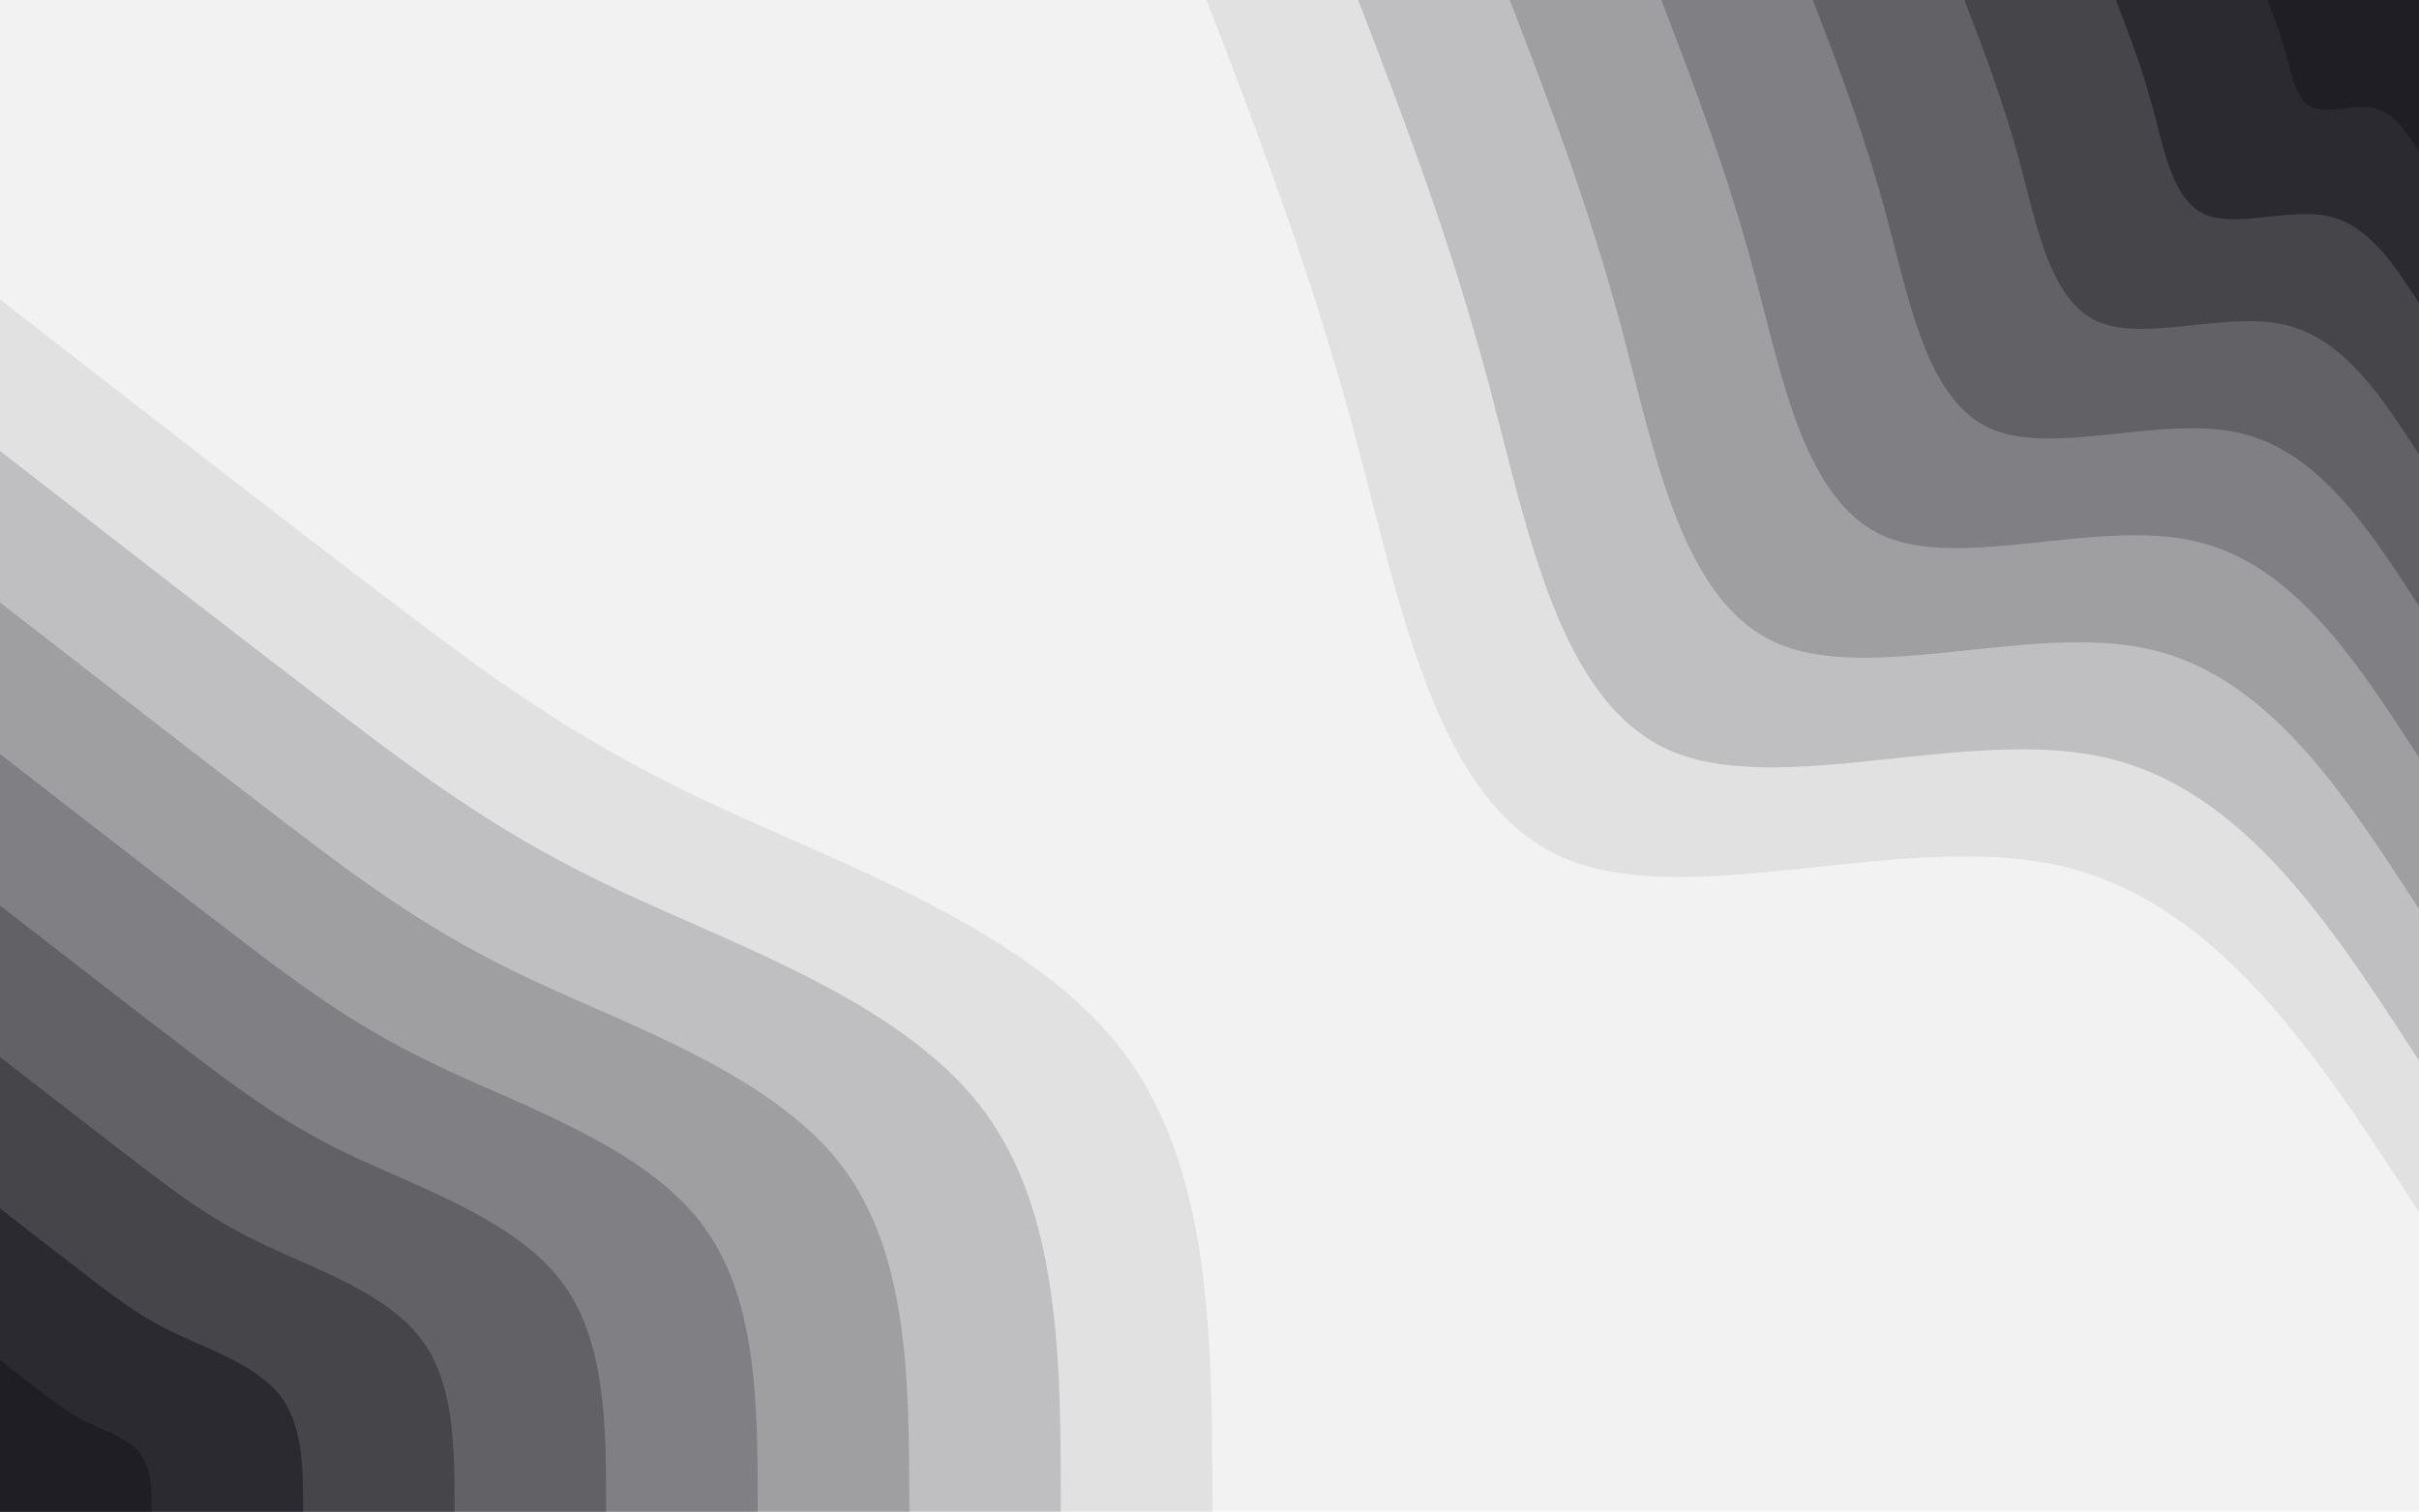
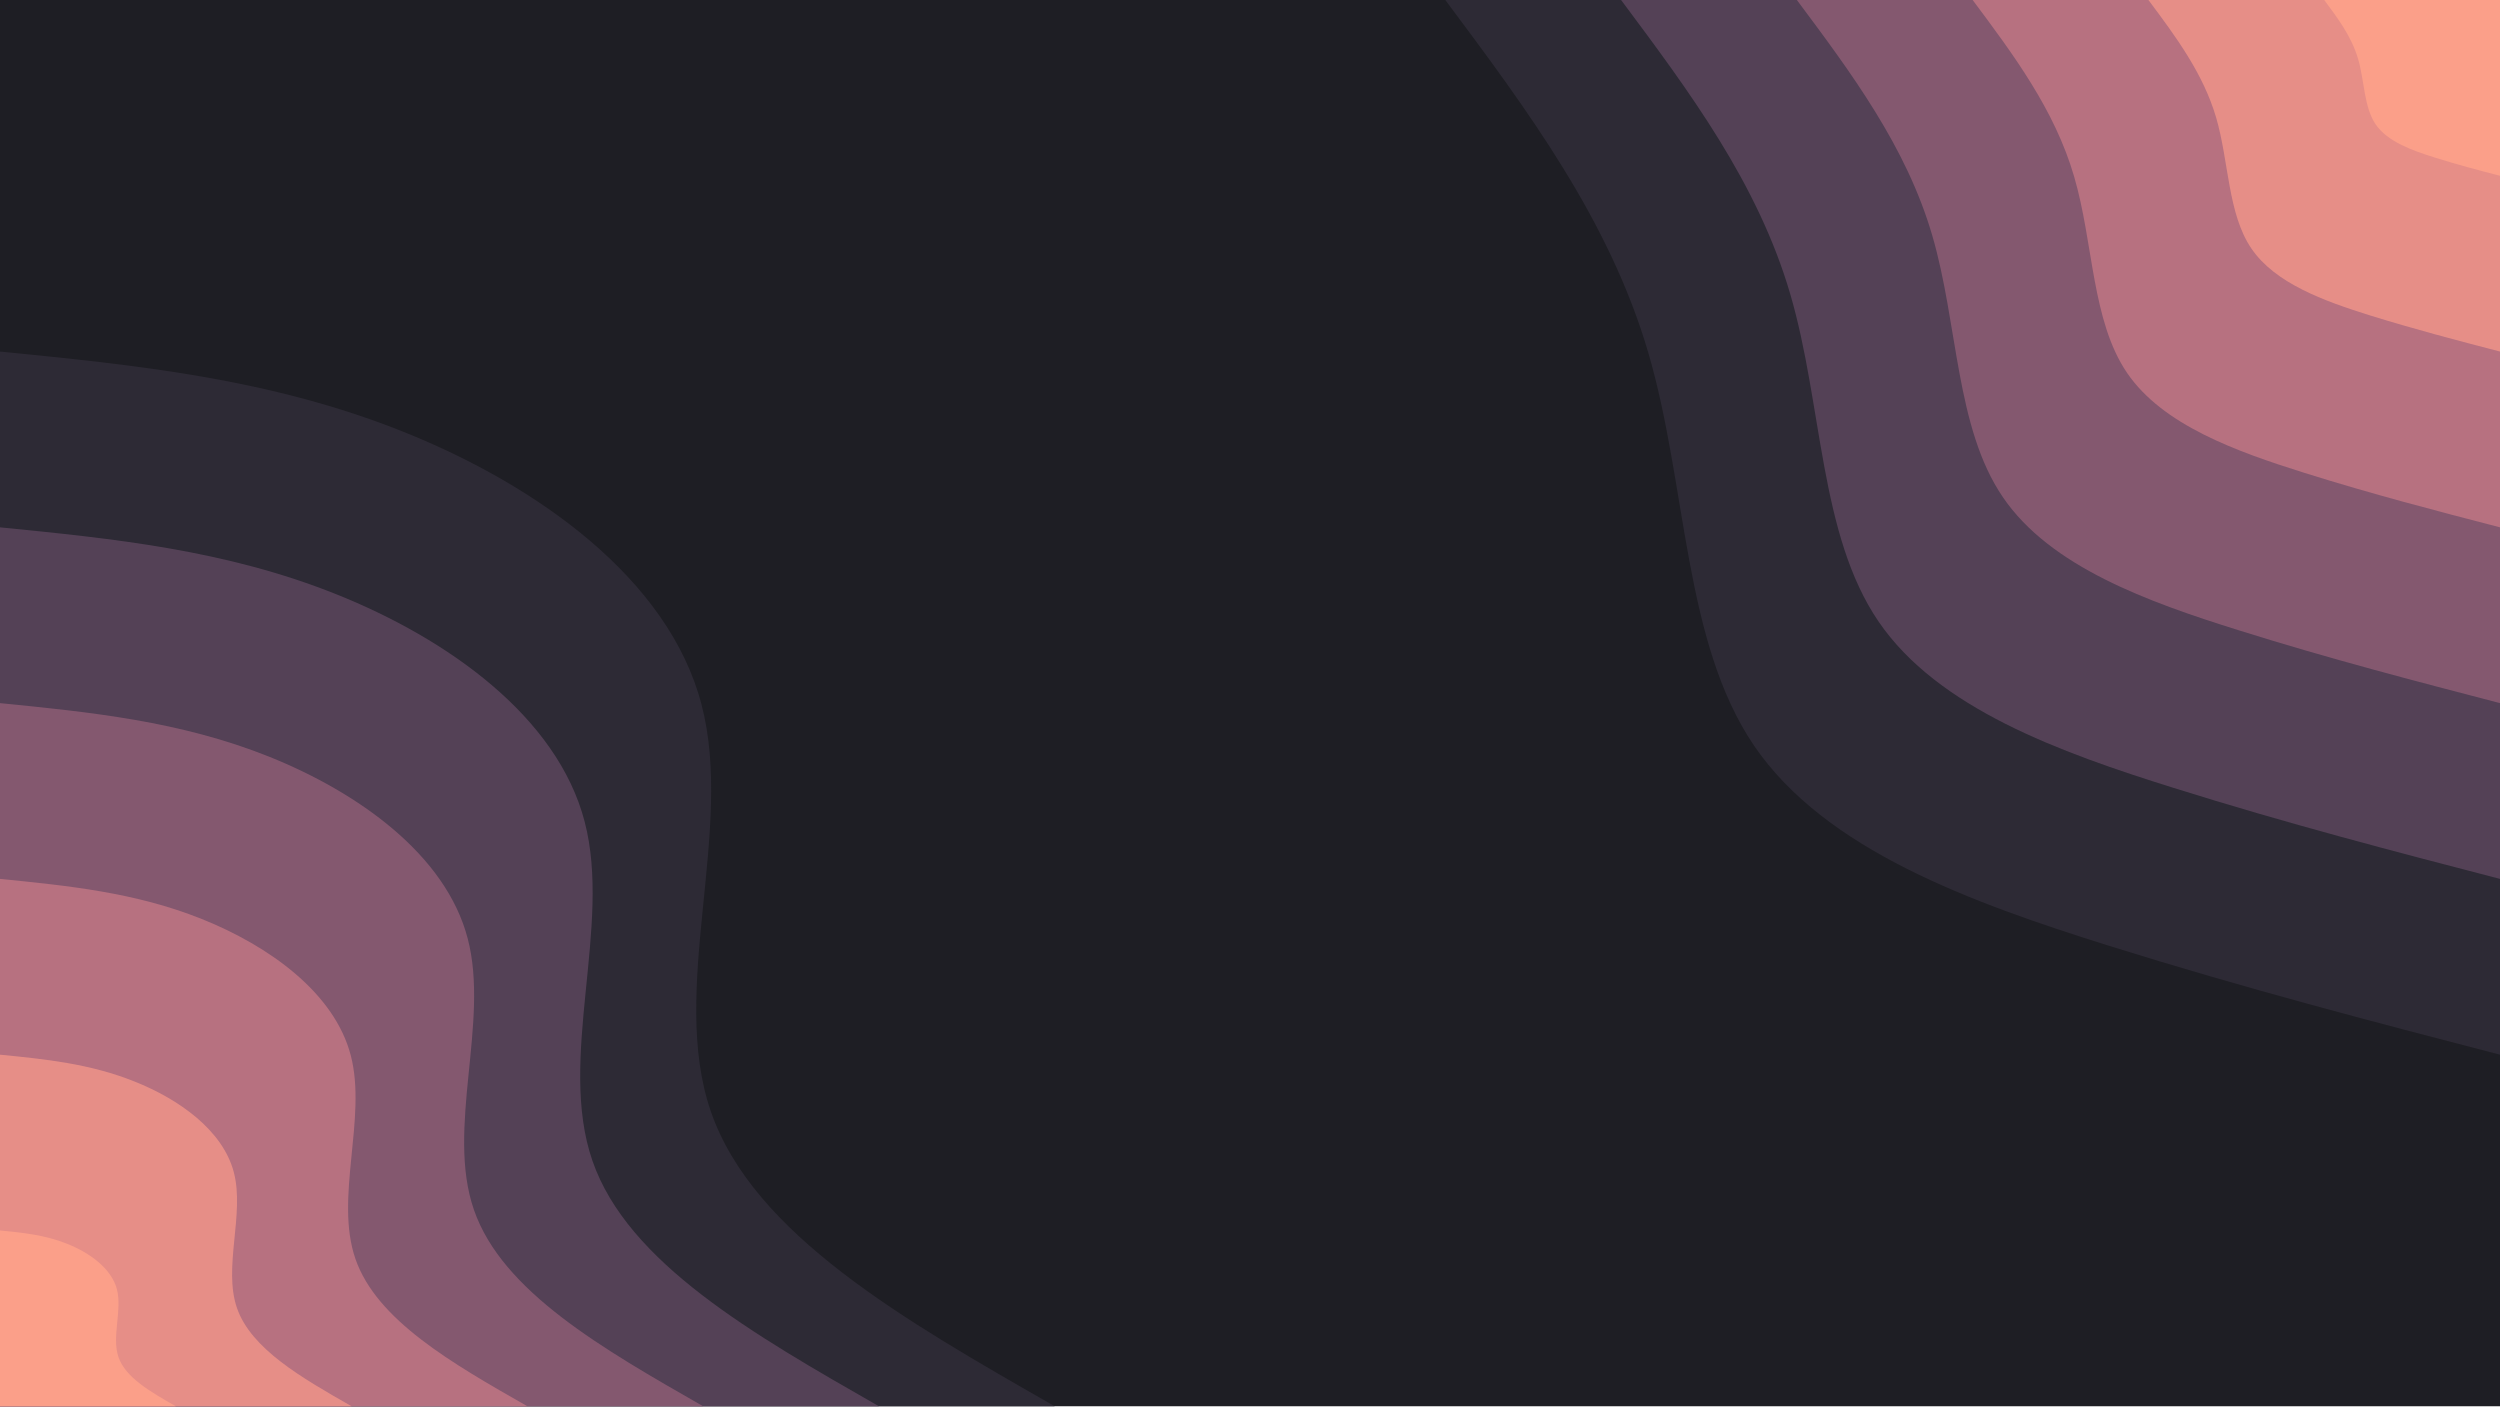
- <svg xmlns="http://www.w3.org/2000/svg" id="visual" viewBox="0 0 1920 1200" width="1920" height="1200" version="1.1">
-   <rect x="0" y="0" width="1920" height="1200" fill="#f2f2f2" />
+ <svg xmlns="http://www.w3.org/2000/svg" id="visual" viewBox="0 0 1920 1080" width="1920" height="1080" version="1.1">
+   <rect x="0" y="0" width="1920" height="1080" fill="#1e1e24" />
  <defs>
-     <linearGradient id="grad1_0" x1="37.5%" y1="0%" x2="100%" y2="100%">
-       <stop offset="18%" stop-color="#1e1e24" stop-opacity="1" />
-       <stop offset="82%" stop-color="#1e1e24" stop-opacity="1" />
+     <linearGradient id="grad1_0" x1="43.8%" y1="0%" x2="100%" y2="100%">
+       <stop offset="14.444%" stop-color="#fb9f89" stop-opacity="1" />
+       <stop offset="85.556%" stop-color="#fb9f89" stop-opacity="1" />
    </linearGradient>
  </defs>
  <defs>
-     <linearGradient id="grad1_1" x1="37.5%" y1="0%" x2="100%" y2="100%">
-       <stop offset="18%" stop-color="#1e1e24" stop-opacity="1" />
-       <stop offset="82%" stop-color="#38383d" stop-opacity="1" />
+     <linearGradient id="grad1_1" x1="43.8%" y1="0%" x2="100%" y2="100%">
+       <stop offset="14.444%" stop-color="#fb9f89" stop-opacity="1" />
+       <stop offset="85.556%" stop-color="#d07e85" stop-opacity="1" />
    </linearGradient>
  </defs>
  <defs>
-     <linearGradient id="grad1_2" x1="37.5%" y1="0%" x2="100%" y2="100%">
-       <stop offset="18%" stop-color="#535358" stop-opacity="1" />
-       <stop offset="82%" stop-color="#38383d" stop-opacity="1" />
+     <linearGradient id="grad1_2" x1="43.8%" y1="0%" x2="100%" y2="100%">
+       <stop offset="14.444%" stop-color="#9e6479" stop-opacity="1" />
+       <stop offset="85.556%" stop-color="#d07e85" stop-opacity="1" />
    </linearGradient>
  </defs>
  <defs>
-     <linearGradient id="grad1_3" x1="37.5%" y1="0%" x2="100%" y2="100%">
-       <stop offset="18%" stop-color="#535358" stop-opacity="1" />
-       <stop offset="82%" stop-color="#707075" stop-opacity="1" />
+     <linearGradient id="grad1_3" x1="43.8%" y1="0%" x2="100%" y2="100%">
+       <stop offset="14.444%" stop-color="#9e6479" stop-opacity="1" />
+       <stop offset="85.556%" stop-color="#6c4d64" stop-opacity="1" />
    </linearGradient>
  </defs>
  <defs>
-     <linearGradient id="grad1_4" x1="37.5%" y1="0%" x2="100%" y2="100%">
-       <stop offset="18%" stop-color="#8f8f92" stop-opacity="1" />
-       <stop offset="82%" stop-color="#707075" stop-opacity="1" />
+     <linearGradient id="grad1_4" x1="43.8%" y1="0%" x2="100%" y2="100%">
+       <stop offset="14.444%" stop-color="#3f3646" stop-opacity="1" />
+       <stop offset="85.556%" stop-color="#6c4d64" stop-opacity="1" />
    </linearGradient>
  </defs>
  <defs>
-     <linearGradient id="grad1_5" x1="37.5%" y1="0%" x2="100%" y2="100%">
-       <stop offset="18%" stop-color="#8f8f92" stop-opacity="1" />
-       <stop offset="82%" stop-color="#afafb1" stop-opacity="1" />
+     <linearGradient id="grad1_5" x1="43.8%" y1="0%" x2="100%" y2="100%">
+       <stop offset="14.444%" stop-color="#3f3646" stop-opacity="1" />
+       <stop offset="85.556%" stop-color="#1e1e24" stop-opacity="1" />
    </linearGradient>
  </defs>
  <defs>
-     <linearGradient id="grad1_6" x1="37.5%" y1="0%" x2="100%" y2="100%">
-       <stop offset="18%" stop-color="#d0d0d1" stop-opacity="1" />
-       <stop offset="82%" stop-color="#afafb1" stop-opacity="1" />
+     <linearGradient id="grad2_0" x1="0%" y1="0%" x2="56.3%" y2="100%">
+       <stop offset="14.444%" stop-color="#fb9f89" stop-opacity="1" />
+       <stop offset="85.556%" stop-color="#fb9f89" stop-opacity="1" />
    </linearGradient>
  </defs>
  <defs>
-     <linearGradient id="grad1_7" x1="37.5%" y1="0%" x2="100%" y2="100%">
-       <stop offset="18%" stop-color="#d0d0d1" stop-opacity="1" />
-       <stop offset="82%" stop-color="#f2f2f2" stop-opacity="1" />
+     <linearGradient id="grad2_1" x1="0%" y1="0%" x2="56.3%" y2="100%">
+       <stop offset="14.444%" stop-color="#d07e85" stop-opacity="1" />
+       <stop offset="85.556%" stop-color="#fb9f89" stop-opacity="1" />
    </linearGradient>
  </defs>
  <defs>
-     <linearGradient id="grad2_0" x1="0%" y1="0%" x2="62.5%" y2="100%">
-       <stop offset="18%" stop-color="#1e1e24" stop-opacity="1" />
-       <stop offset="82%" stop-color="#1e1e24" stop-opacity="1" />
+     <linearGradient id="grad2_2" x1="0%" y1="0%" x2="56.3%" y2="100%">
+       <stop offset="14.444%" stop-color="#d07e85" stop-opacity="1" />
+       <stop offset="85.556%" stop-color="#9e6479" stop-opacity="1" />
    </linearGradient>
  </defs>
  <defs>
-     <linearGradient id="grad2_1" x1="0%" y1="0%" x2="62.5%" y2="100%">
-       <stop offset="18%" stop-color="#38383d" stop-opacity="1" />
-       <stop offset="82%" stop-color="#1e1e24" stop-opacity="1" />
+     <linearGradient id="grad2_3" x1="0%" y1="0%" x2="56.3%" y2="100%">
+       <stop offset="14.444%" stop-color="#6c4d64" stop-opacity="1" />
+       <stop offset="85.556%" stop-color="#9e6479" stop-opacity="1" />
    </linearGradient>
  </defs>
  <defs>
-     <linearGradient id="grad2_2" x1="0%" y1="0%" x2="62.5%" y2="100%">
-       <stop offset="18%" stop-color="#38383d" stop-opacity="1" />
-       <stop offset="82%" stop-color="#535358" stop-opacity="1" />
+     <linearGradient id="grad2_4" x1="0%" y1="0%" x2="56.3%" y2="100%">
+       <stop offset="14.444%" stop-color="#6c4d64" stop-opacity="1" />
+       <stop offset="85.556%" stop-color="#3f3646" stop-opacity="1" />
    </linearGradient>
  </defs>
  <defs>
-     <linearGradient id="grad2_3" x1="0%" y1="0%" x2="62.5%" y2="100%">
-       <stop offset="18%" stop-color="#707075" stop-opacity="1" />
-       <stop offset="82%" stop-color="#535358" stop-opacity="1" />
-     </linearGradient>
-   </defs>
-   <defs>
-     <linearGradient id="grad2_4" x1="0%" y1="0%" x2="62.5%" y2="100%">
-       <stop offset="18%" stop-color="#707075" stop-opacity="1" />
-       <stop offset="82%" stop-color="#8f8f92" stop-opacity="1" />
-     </linearGradient>
-   </defs>
-   <defs>
-     <linearGradient id="grad2_5" x1="0%" y1="0%" x2="62.5%" y2="100%">
-       <stop offset="18%" stop-color="#afafb1" stop-opacity="1" />
-       <stop offset="82%" stop-color="#8f8f92" stop-opacity="1" />
-     </linearGradient>
-   </defs>
-   <defs>
-     <linearGradient id="grad2_6" x1="0%" y1="0%" x2="62.5%" y2="100%">
-       <stop offset="18%" stop-color="#afafb1" stop-opacity="1" />
-       <stop offset="82%" stop-color="#d0d0d1" stop-opacity="1" />
-     </linearGradient>
-   </defs>
-   <defs>
-     <linearGradient id="grad2_7" x1="0%" y1="0%" x2="62.5%" y2="100%">
-       <stop offset="18%" stop-color="#f2f2f2" stop-opacity="1" />
-       <stop offset="82%" stop-color="#d0d0d1" stop-opacity="1" />
+     <linearGradient id="grad2_5" x1="0%" y1="0%" x2="56.3%" y2="100%">
+       <stop offset="14.444%" stop-color="#1e1e24" stop-opacity="1" />
+       <stop offset="85.556%" stop-color="#3f3646" stop-opacity="1" />
    </linearGradient>
  </defs>
  <g transform="translate(1920, 0)">
-     <path d="M0 962.3C-79.7 839.1 -159.4 715.9 -284.7 687.4C-410 658.8 -580.8 724.8 -680.4 680.4C-780 636 -808.4 481.2 -843.5 349.4C-878.6 217.6 -920.4 108.8 -962.3 0L0 0Z" fill="#e1e1e1" />
-     <path d="M0 842C-69.8 734.2 -139.5 626.4 -249.1 601.4C-358.7 576.4 -508.2 634.2 -595.4 595.4C-682.5 556.5 -707.3 421 -738.1 305.7C-768.8 190.4 -805.4 95.2 -842 0L0 0Z" fill="#bfbfc1" />
-     <path d="M0 721.7C-59.8 629.3 -119.6 537 -213.5 515.5C-307.5 494.1 -435.6 543.6 -510.3 510.3C-585 477 -606.3 360.9 -632.6 262C-659 163.2 -690.3 81.6 -721.7 0L0 0Z" fill="#9f9fa2" />
-     <path d="M0 601.4C-49.8 524.4 -99.7 447.5 -177.9 429.6C-256.2 411.7 -363 453 -425.3 425.3C-487.5 397.5 -505.2 300.7 -527.2 218.4C-549.1 136 -575.3 68 -601.4 0L0 0Z" fill="#807f83" />
-     <path d="M0 481.1C-39.9 419.6 -79.7 358 -142.4 343.7C-205 329.4 -290.4 362.4 -340.2 340.2C-390 318 -404.2 240.6 -421.8 174.7C-439.3 108.8 -460.2 54.4 -481.1 0L0 0Z" fill="#626166" />
-     <path d="M0 360.8C-29.9 314.7 -59.8 268.5 -106.8 257.8C-153.7 247 -217.8 271.8 -255.2 255.2C-292.5 238.5 -303.1 180.4 -316.3 131C-329.5 81.6 -345.2 40.8 -360.8 0L0 0Z" fill="#45454a" />
-     <path d="M0 240.6C-19.9 209.8 -39.9 179 -71.2 171.8C-102.5 164.7 -145.2 181.2 -170.1 170.1C-195 159 -202.1 120.3 -210.9 87.3C-219.7 54.4 -230.1 27.2 -240.6 0L0 0Z" fill="#2b2a30" />
-     <path d="M0 120.3C-10 104.9 -19.9 89.5 -35.6 85.9C-51.2 82.3 -72.6 90.6 -85.1 85.1C-97.5 79.5 -101 60.1 -105.4 43.7C-109.8 27.2 -115.1 13.6 -120.3 0L0 0Z" fill="#1e1e24" />
+     <path d="M0 810C-97.9 784.6 -195.7 759.1 -300.8 726.2C-405.9 693.2 -518.2 652.8 -572.8 572.8C-627.3 492.7 -624.2 373 -654.1 270.9C-684 168.9 -747 84.4 -810 0L0 0Z" fill="#2d2a35" />
+     <path d="M0 675C-81.5 653.8 -163.1 632.6 -250.7 605.1C-338.2 577.7 -431.8 544 -477.3 477.3C-522.8 410.6 -520.2 310.8 -545.1 225.8C-570 140.7 -622.5 70.4 -675 0L0 0Z" fill="#544156" />
+     <path d="M0 540C-65.2 523 -130.5 506.1 -200.5 484.1C-270.6 462.2 -345.5 435.2 -381.8 381.8C-418.2 328.5 -416.1 248.7 -436.1 180.6C-456 112.6 -498 56.3 -540 0L0 0Z" fill="#84586f" />
+     <path d="M0 405C-48.9 392.3 -97.9 379.6 -150.4 363.1C-202.9 346.6 -259.1 326.4 -286.4 286.4C-313.7 246.3 -312.1 186.5 -327.1 135.5C-342 84.4 -373.5 42.2 -405 0L0 0Z" fill="#b77180" />
+     <path d="M0 270C-32.6 261.5 -65.2 253 -100.3 242.1C-135.3 231.1 -172.7 217.6 -190.9 190.9C-209.1 164.2 -208.1 124.3 -218 90.3C-228 56.3 -249 28.1 -270 0L0 0Z" fill="#e68e87" />
+     <path d="M0 135C-16.3 130.8 -32.6 126.5 -50.1 121C-67.6 115.5 -86.4 108.8 -95.5 95.5C-104.6 82.1 -104 62.2 -109 45.2C-114 28.1 -124.5 14.1 -135 0L0 0Z" fill="#fb9f89" />
  </g>
-   <g transform="translate(0, 1200)">
-     <path d="M0 -962.3C107.4 -878.8 214.7 -795.4 301.9 -728.9C389.1 -662.5 456.2 -612.9 562.9 -562.9C669.5 -512.8 815.8 -462.1 889 -368.2C962.2 -274.3 962.2 -137.2 962.3 0L0 0Z" fill="#e1e1e1" />
-     <path d="M0 -842C93.9 -769 187.9 -696 264.2 -637.8C340.5 -579.7 399.2 -536.3 492.5 -492.5C585.8 -448.7 713.9 -404.4 777.9 -322.2C841.9 -240 842 -120 842 0L0 0Z" fill="#bfbfc1" />
-     <path d="M0 -721.7C80.5 -659.1 161.1 -596.6 226.5 -546.7C291.9 -496.8 342.1 -459.7 422.1 -422.1C502.1 -384.6 611.9 -346.6 666.8 -276.2C721.6 -205.8 721.7 -102.9 721.7 0L0 0Z" fill="#9f9fa2" />
-     <path d="M0 -601.4C67.1 -549.3 134.2 -497.1 188.7 -455.6C243.2 -414 285.1 -383.1 351.8 -351.8C418.5 -320.5 509.9 -288.8 555.6 -230.2C601.4 -171.5 601.4 -85.7 601.4 0L0 0Z" fill="#807f83" />
-     <path d="M0 -481.1C53.7 -439.4 107.4 -397.7 151 -364.5C194.6 -331.2 228.1 -306.5 281.4 -281.4C334.8 -256.4 407.9 -231.1 444.5 -184.1C481.1 -137.2 481.1 -68.6 481.1 0L0 0Z" fill="#626166" />
-     <path d="M0 -360.8C40.3 -329.6 80.5 -298.3 113.2 -273.4C145.9 -248.4 171.1 -229.9 211.1 -211.1C251.1 -192.3 305.9 -173.3 333.4 -138.1C360.8 -102.9 360.8 -51.4 360.8 0L0 0Z" fill="#45454a" />
-     <path d="M0 -240.6C26.8 -219.7 53.7 -198.9 75.5 -182.2C97.3 -165.6 114 -153.2 140.7 -140.7C167.4 -128.2 204 -115.5 222.3 -92.1C240.5 -68.6 240.6 -34.3 240.6 0L0 0Z" fill="#2b2a30" />
-     <path d="M0 -120.3C13.4 -109.9 26.8 -99.4 37.7 -91.1C48.6 -82.8 57 -76.6 70.4 -70.4C83.7 -64.1 102 -57.8 111.1 -46C120.3 -34.3 120.3 -17.1 120.3 0L0 0Z" fill="#1e1e24" />
+   <g transform="translate(0, 1080)">
+     <path d="M0 -810C103.8 -799.7 207.5 -789.4 310 -748.3C412.4 -707.3 513.6 -635.6 538.8 -538.8C564.1 -442 513.5 -320.1 546 -226.2C578.6 -132.2 694.3 -66.1 810 0L0 0Z" fill="#2d2a35" />
+     <path d="M0 -675C86.5 -666.4 172.9 -657.8 258.3 -623.6C343.7 -589.4 428 -529.7 449 -449C470.1 -368.4 427.9 -266.8 455 -188.5C482.1 -110.2 578.6 -55.1 675 0L0 0Z" fill="#544156" />
+     <path d="M0 -540C69.2 -533.1 138.4 -526.2 206.6 -498.9C274.9 -471.5 342.4 -423.7 359.2 -359.2C376.1 -294.7 342.3 -213.4 364 -150.8C385.7 -88.1 462.9 -44.1 540 0L0 0Z" fill="#84586f" />
+     <path d="M0 -405C51.9 -399.8 103.8 -394.7 155 -374.2C206.2 -353.7 256.8 -317.8 269.4 -269.4C282 -221 256.7 -160.1 273 -113.1C289.3 -66.1 347.1 -33 405 0L0 0Z" fill="#b77180" />
+     <path d="M0 -270C34.6 -266.6 69.2 -263.1 103.3 -249.4C137.5 -235.8 171.2 -211.9 179.6 -179.6C188 -147.3 171.2 -106.7 182 -75.4C192.9 -44.1 231.4 -22 270 0L0 0Z" fill="#e68e87" />
+     <path d="M0 -135C17.3 -133.3 34.6 -131.6 51.7 -124.7C68.7 -117.9 85.6 -105.9 89.8 -89.8C94 -73.7 85.6 -53.4 91 -37.7C96.4 -22 115.7 -11 135 0L0 0Z" fill="#fb9f89" />
  </g>
</svg>
